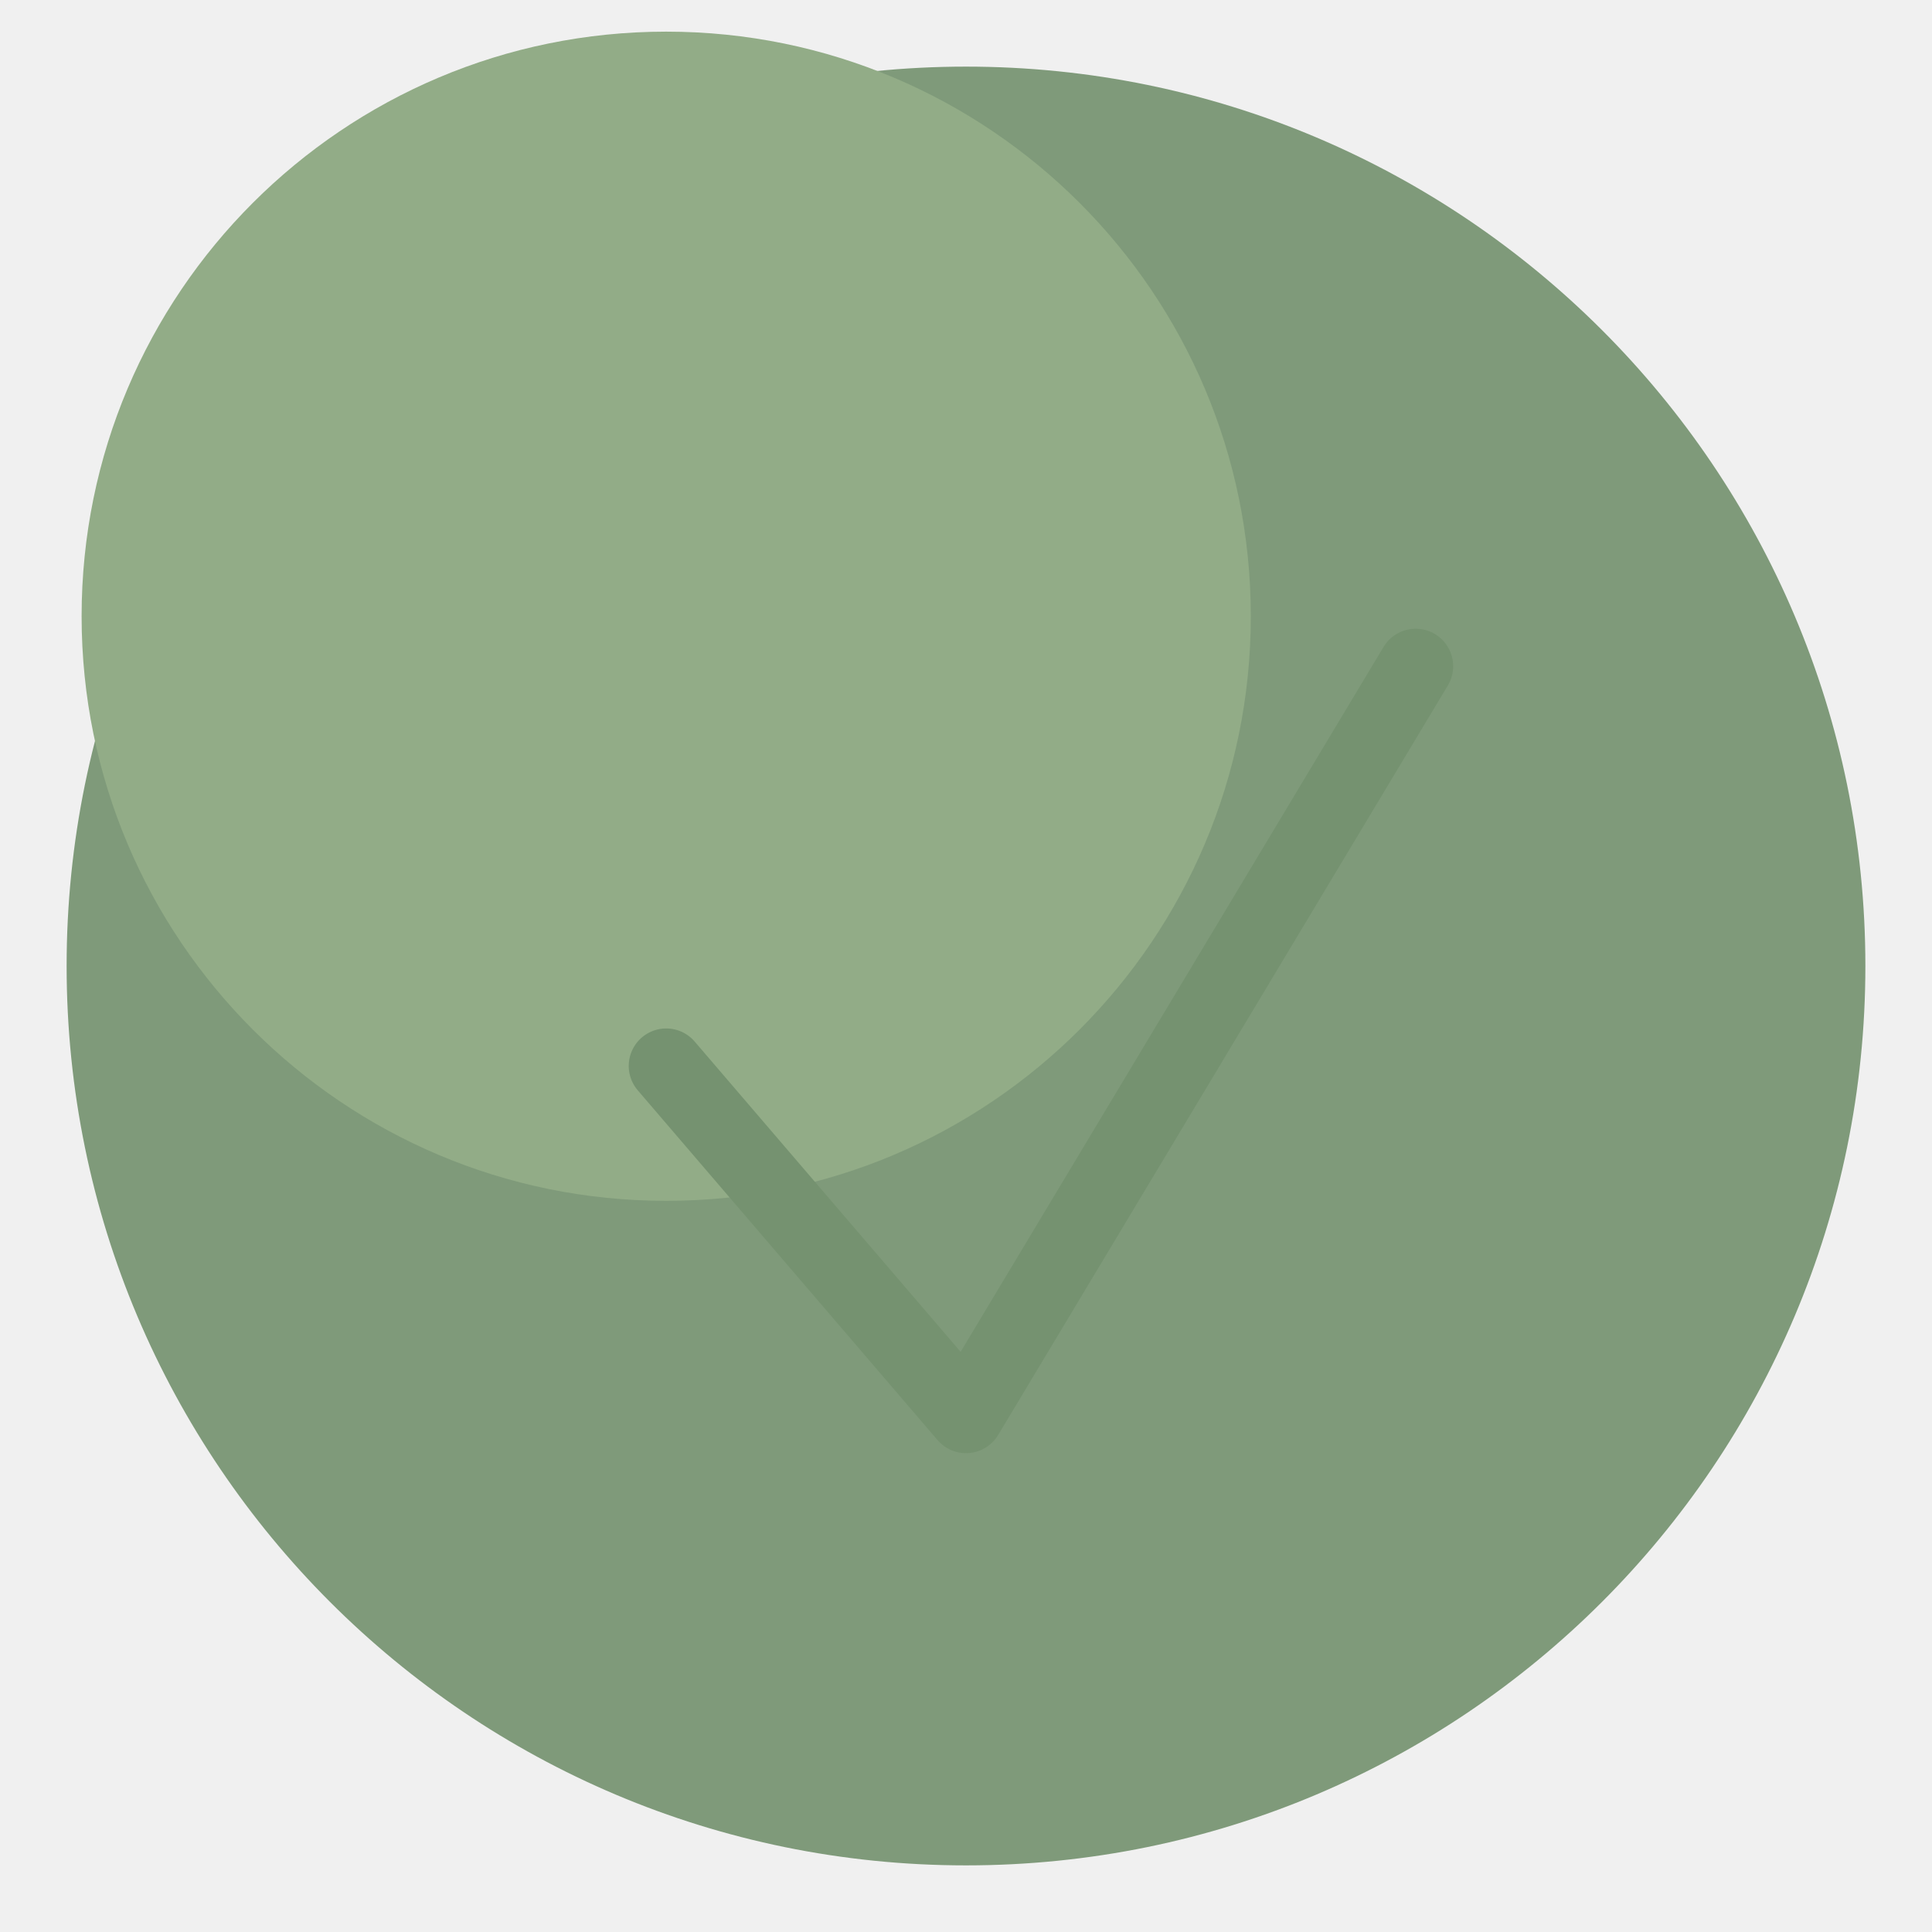
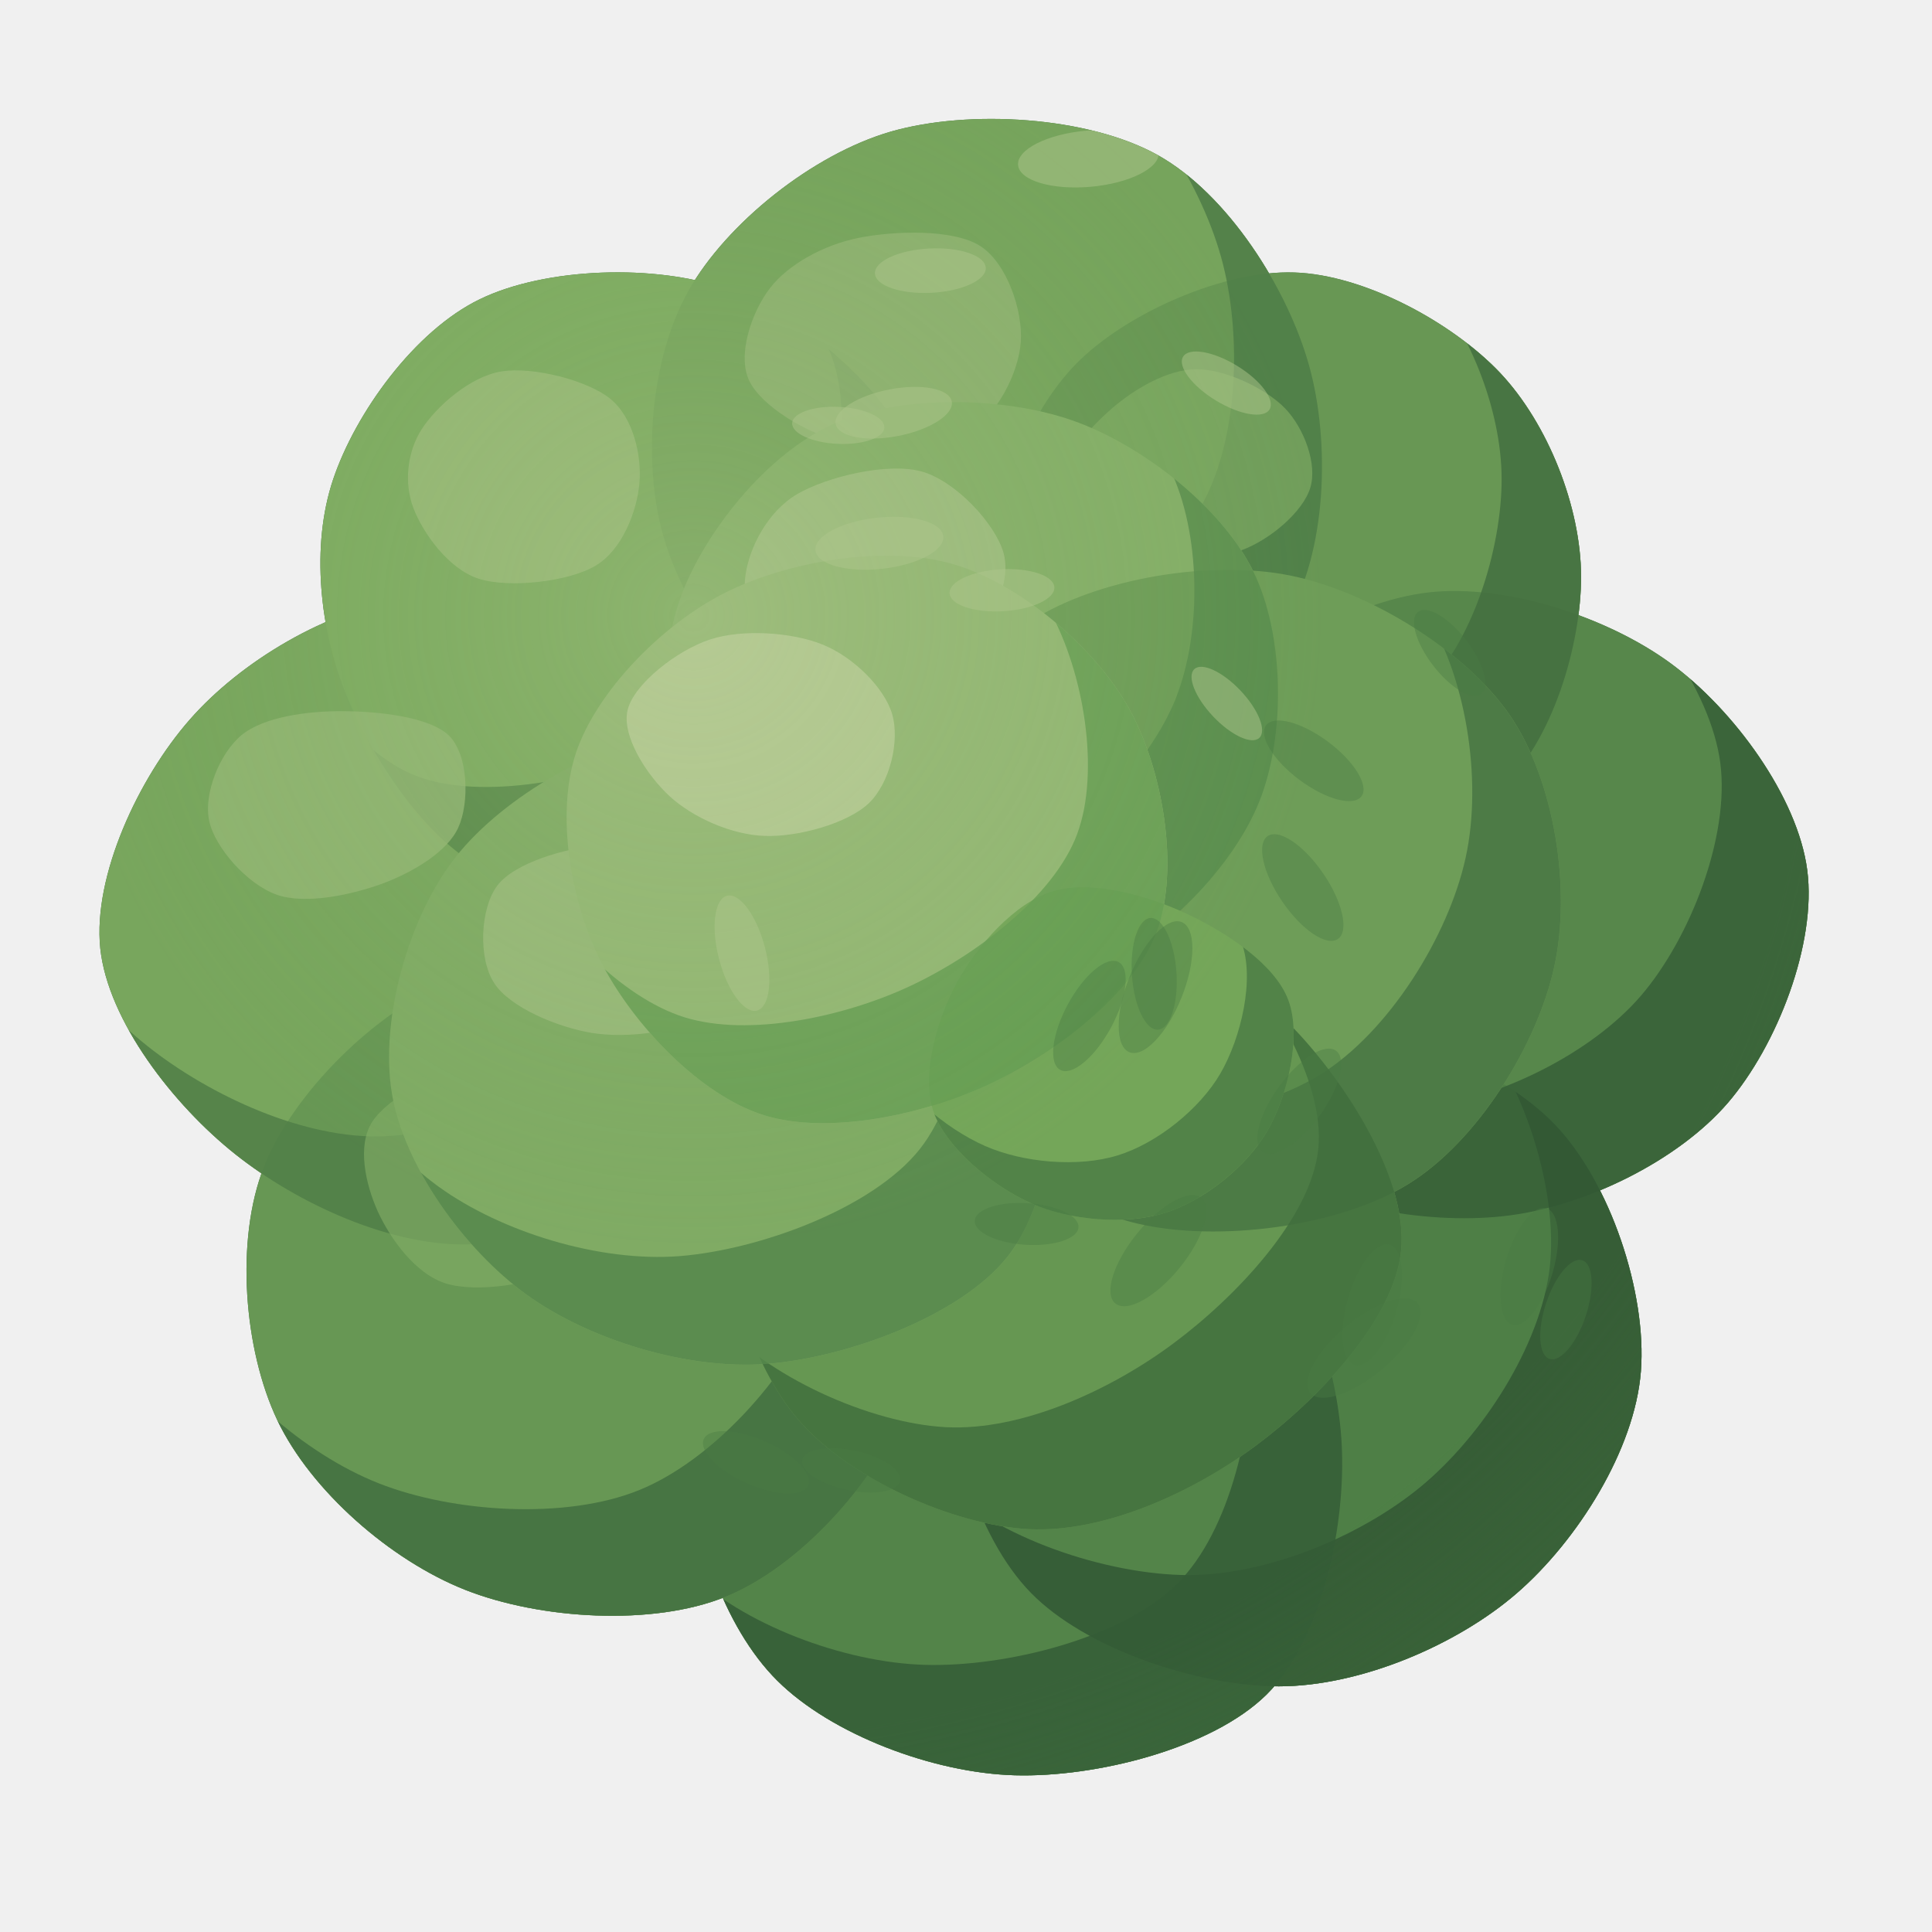
<svg xmlns="http://www.w3.org/2000/svg" width="116" height="116" viewBox="0 0 116 116">
-   <circle cx="58" cy="58" r="54" fill="#7F9A7A" />
-   <circle cx="40" cy="37" r="35.1" fill="#92AC87" />
-   <path d="M40 64l18 21 27-45" fill="none" stroke="#759270" stroke-width="4.5" stroke-linecap="round" stroke-linejoin="round" />
+   <defs>
+     <clipPath id="objstaffhilltreer54-c1">
+       <path d="M14.14 69.31C10.41 66.35 6.48 61.29 6.02 56.94C5.57 52.59 8.32 46.71 11.39 43.21C14.45 39.71 19.65 36.6 24.41 35.91C29.17 35.23 36.19 36.25 39.97 39.11C43.76 41.97 46.62 48.23 47.11 53.06C47.61 57.89 46.05 64.47 42.93 68.08C39.81 71.68 33.18 74.5 28.38 74.71C23.58 74.92 17.87 72.27 14.14 69.31Z" />
+       <path d="M20 28.79C21.33 24.82 24.88 19.86 28.82 17.96C32.77 16.05 39.36 15.83 43.67 17.36C47.98 18.88 53.1 23.2 54.67 27.11C56.25 31.01 54.88 36.84 53.15 40.79C51.42 44.74 48.18 48.83 44.3 50.79C40.42 52.75 33.76 54.05 29.85 52.55C25.94 51.06 22.47 45.77 20.83 41.81C19.18 37.85 18.66 32.77 20 28.79Z" />
+       <path d="M64.26 45.72C59.52 46.88 52.91 46.4 48.83 44.13C44.76 41.87 41.06 36.57 39.81 32.12C38.56 27.68 39.06 21.48 41.34 17.45C43.62 13.41 48.79 9.26 53.49 7.9C58.19 6.55 65.34 6.98 69.53 9.32C73.71 11.66 77.31 17.31 78.6 21.95C79.89 26.58 79.65 33.17 77.26 37.13C74.87 41.09 68.99 44.55 64.26 45.72Z" />
+       <path d="M77.71 16.36C81.91 16.49 87.21 19.36 90.08 22.4C92.95 25.45 94.92 30.45 94.93 34.6C94.94 38.76 93.18 44.58 90.13 47.33C87.07 50.07 81.05 51.22 76.61 51.07C72.16 50.92 66.27 49.37 63.46 46.45C60.64 43.54 59.47 37.73 59.71 33.58C59.95 29.43 61.88 24.45 64.88 21.58C67.88 18.71 73.51 16.22 77.71 16.36Z" />
+       <path d="M108.51 52.25C109.08 56.64 106.71 62.76 103.74 66.22C100.77 69.67 95.3 72.36 90.67 72.97C86.05 73.59 79.59 72.55 75.98 69.89C72.37 67.23 69.58 61.5 69.02 57.01C68.45 52.53 69.8 46.57 72.59 43C75.39 39.42 81.16 36.1 85.77 35.57C90.39 35.04 96.51 37.04 100.3 39.82C104.09 42.6 107.94 47.85 108.51 52.25Z" />
+       <path d="M56.97 80.98C57.25 76.26 60.01 70.59 63.55 67.32C67.08 64.06 73.25 61.36 78.21 61.39C83.17 61.41 89.93 63.98 93.31 67.47C96.7 70.97 98.89 77.66 98.52 82.35C98.15 87.05 94.71 92.5 91.08 95.65C87.46 98.79 81.65 101.25 76.78 101.25C71.91 101.24 65.19 99.01 61.89 95.63C58.59 92.25 56.7 85.7 56.97 80.98Z" />
+       <path d="M41.42 87.22C41.35 82.59 43.01 76.26 46.26 73.13C49.52 70.01 56.11 68.44 60.95 68.49C65.79 68.54 72.04 70.33 75.31 73.45C78.58 76.58 80.46 82.53 80.58 87.25C80.71 91.97 79.31 98.53 76.04 101.75C72.76 104.98 65.81 106.73 60.92 106.59C56.03 106.45 49.92 104.14 46.67 100.91C43.42 97.68 41.48 91.85 41.42 87.22Z" />
+       <path d="M27.06 58.9C31.6 57.08 38.52 57.33 43.07 59.14C47.62 60.94 52.51 65.47 54.38 69.75C56.24 74.02 56.03 80.43 54.23 84.79C52.43 89.14 47.96 94.09 43.57 95.87C39.19 97.65 32.43 97.23 27.94 95.46C23.45 93.69 18.67 89.51 16.65 85.27C14.64 81.04 14.11 74.45 15.85 70.05C17.58 65.66 22.53 60.72 27.06 58.9Z" />
+       <path d="M59.72 94.25C52.41 94.69 43.17 93.46 37.3 89.53C31.43 85.6 26.78 77.5 24.49 70.67C22.19 63.85 21.88 55.6 23.53 48.58C25.18 41.55 28.91 32.94 34.37 28.52C39.84 24.11 48.98 22.33 56.3 22.08C63.62 21.84 72.49 23.17 78.32 27.06C84.14 30.95 88.62 38.63 91.25 45.43C93.87 52.23 95.77 60.95 94.09 67.86C92.4 74.78 86.89 82.5 81.16 86.9C75.43 91.3 67.03 93.82 59.72 94.25Z" />
+     </clipPath>
+     <mask id="objstaffhilltreer54-m2" maskUnits="userSpaceOnUse" x="0" y="0" width="116" height="116">
+       <rect width="116" height="116" fill="#fff" />
+       <path d="M14.14 69.31C10.41 66.35 6.48 61.29 6.02 56.94C5.57 52.59 8.32 46.71 11.39 43.21C14.45 39.71 19.65 36.6 24.41 35.91C29.17 35.23 36.19 36.25 39.97 39.11C43.76 41.97 46.62 48.23 47.11 53.06C47.61 57.89 46.05 64.47 42.93 68.08C39.81 71.68 33.18 74.5 28.38 74.71C23.58 74.92 17.87 72.27 14.14 69.31Z" transform="translate(-5.27 -6.49)" fill="#000" />
+     </mask>
+     <mask id="objstaffhilltreer54-m3" maskUnits="userSpaceOnUse" x="0" y="0" width="116" height="116">
+       <rect width="116" height="116" fill="#fff" />
+       <path d="M20 28.79C21.33 24.82 24.88 19.86 28.82 17.96C32.77 16.05 39.36 15.83 43.67 17.36C47.98 18.88 53.1 23.2 54.67 27.11C56.25 31.01 54.88 36.84 53.15 40.79C51.42 44.74 48.18 48.83 44.3 50.79C40.42 52.75 33.76 54.05 29.85 52.55C25.94 51.06 22.47 45.77 20.83 41.81C19.18 37.85 18.66 32.77 20 28.79Z" transform="translate(-4.83 -5.95)" fill="#000" />
+     </mask>
+     <mask id="objstaffhilltreer54-m4" maskUnits="userSpaceOnUse" x="0" y="0" width="116" height="116">
+       <rect width="116" height="116" fill="#fff" />
+       <path d="M64.26 45.72C59.52 46.88 52.91 46.4 48.83 44.13C44.76 41.87 41.06 36.57 39.81 32.12C38.56 27.68 39.06 21.48 41.34 17.45C43.62 13.41 48.79 9.26 53.49 7.9C58.19 6.55 65.34 6.98 69.53 9.32C73.71 11.66 77.31 17.31 78.6 21.95C79.89 26.58 79.65 33.17 77.26 37.13C74.87 41.09 68.99 44.55 64.26 45.72Z" transform="translate(-5.28 -6.5)" fill="#000" />
+     </mask>
+     <mask id="objstaffhilltreer54-m5" maskUnits="userSpaceOnUse" x="0" y="0" width="116" height="116">
+       <rect width="116" height="116" fill="#fff" />
+       <path d="M77.71 16.36C81.91 16.49 87.21 19.36 90.08 22.4C92.95 25.45 94.92 30.45 94.93 34.6C94.94 38.76 93.18 44.58 90.13 47.33C87.07 50.07 81.05 51.22 76.61 51.07C72.16 50.92 66.27 49.37 63.46 46.45C60.64 43.54 59.47 37.73 59.71 33.58C59.95 29.43 61.88 24.45 64.88 21.58C67.88 18.71 73.51 16.22 77.71 16.36Z" transform="translate(-4.77 -5.86)" fill="#000" />
+     </mask>
+     <mask id="objstaffhilltreer54-m6" maskUnits="userSpaceOnUse" x="0" y="0" width="116" height="116">
+       <rect width="116" height="116" fill="#fff" />
+       <path d="M108.51 52.25C109.08 56.64 106.71 62.76 103.74 66.22C100.77 69.67 95.3 72.36 90.67 72.97C86.05 73.59 79.59 72.55 75.98 69.89C72.37 67.23 69.58 61.5 69.02 57.01C68.45 52.53 69.8 46.57 72.59 43C75.39 39.42 81.16 36.1 85.77 35.57C90.39 35.04 96.51 37.04 100.3 39.82C104.09 42.6 107.94 47.85 108.51 52.25Z" transform="translate(-5.22 -6.43)" fill="#000" />
+     </mask>
+     <mask id="objstaffhilltreer54-m7" maskUnits="userSpaceOnUse" x="0" y="0" width="116" height="116">
+       <rect width="116" height="116" fill="#fff" />
+       <path d="M56.97 80.98C57.25 76.26 60.01 70.59 63.55 67.32C67.08 64.06 73.25 61.36 78.21 61.39C83.17 61.41 89.93 63.98 93.31 67.47C96.7 70.97 98.89 77.66 98.52 82.35C98.15 87.05 94.71 92.5 91.08 95.65C87.46 98.79 81.65 101.25 76.78 101.25C71.91 101.24 65.19 99.01 61.89 95.63C58.59 92.25 56.7 85.7 56.97 80.98Z" transform="translate(-5.43 -6.68)" fill="#000" />
+     </mask>
+     <mask id="objstaffhilltreer54-m8" maskUnits="userSpaceOnUse" x="0" y="0" width="116" height="116">
+       <rect width="116" height="116" fill="#fff" />
+       <path d="M41.42 87.22C41.35 82.59 43.01 76.26 46.26 73.13C49.52 70.01 56.11 68.44 60.95 68.49C65.79 68.54 72.04 70.33 75.31 73.45C78.58 76.58 80.46 82.53 80.58 87.25C80.71 91.97 79.31 98.53 76.04 101.75C72.76 104.98 65.81 106.73 60.92 106.59C56.03 106.45 49.92 104.14 46.67 100.91C43.42 97.68 41.48 91.85 41.42 87.22Z" transform="translate(-5.39 -6.63)" fill="#000" />
+     </mask>
+     <mask id="objstaffhilltreer54-m9" maskUnits="userSpaceOnUse" x="0" y="0" width="116" height="116">
+       <rect width="116" height="116" fill="#fff" />
+       <path d="M27.06 58.9C31.6 57.08 38.52 57.33 43.07 59.14C47.62 60.94 52.51 65.47 54.38 69.75C56.24 74.02 56.03 80.43 54.23 84.79C52.43 89.14 47.96 94.09 43.57 95.87C39.19 97.65 32.43 97.23 27.94 95.46C23.45 93.69 18.67 89.51 16.65 85.27C14.64 81.04 14.11 74.45 15.85 70.05C17.58 65.66 22.53 60.72 27.06 58.9Z" transform="translate(-5.2 -6.4)" fill="#000" />
+     </mask>
+     <mask id="objstaffhilltreer54-m10" maskUnits="userSpaceOnUse" x="0" y="0" width="116" height="116">
+       <rect width="116" height="116" fill="#fff" />
+       <path d="M40.86 35.88C42.28 31.95 46.05 27.26 49.97 25.49C53.89 23.71 60.17 23.77 64.38 25.24C68.59 26.71 73.37 30.48 75.24 34.29C77.12 38.1 77.2 44.12 75.62 48.1C74.04 52.07 69.83 56.35 65.77 58.13C61.72 59.92 55.37 60.3 51.31 58.79C47.26 57.28 43.19 52.88 41.45 49.06C39.71 45.24 39.44 39.81 40.86 35.88Z" transform="translate(-5.02 -6.18)" fill="#000" />
+     </mask>
+     <mask id="objstaffhilltreer54-m11" maskUnits="userSpaceOnUse" x="0" y="0" width="116" height="116">
+       <rect width="116" height="116" fill="#fff" />
+       <path d="M77.44 34.55C82.23 35.51 88.04 39.09 90.69 43C93.34 46.92 94.35 53.36 93.32 58.04C92.3 62.73 88.71 68.54 84.54 71.1C80.36 73.67 73.12 74.6 68.27 73.46C63.42 72.32 57.8 68.22 55.42 64.25C53.04 60.29 52.9 54.18 53.99 49.68C55.08 45.18 58.04 39.78 61.95 37.26C65.86 34.74 72.65 33.59 77.44 34.55Z" transform="translate(-5.32 -6.55)" fill="#000" />
+     </mask>
+     <mask id="objstaffhilltreer54-m12" maskUnits="userSpaceOnUse" x="0" y="0" width="116" height="116">
+       <rect width="116" height="116" fill="#fff" />
+       <path d="M48 85.32C44.99 81.88 43.17 75.63 43.71 71.17C44.26 66.71 47.61 61.22 51.28 58.54C54.94 55.87 61.25 54.54 65.71 55.13C70.17 55.72 74.95 58.78 78.02 62.11C81.08 65.44 84.55 71 84.12 75.11C83.7 79.22 79.18 83.98 75.45 86.76C71.72 89.55 66.33 92.05 61.75 91.81C57.17 91.56 51 88.76 48 85.32Z" transform="translate(-4.97 -6.12)" fill="#000" />
+     </mask>
+     <mask id="objstaffhilltreer54-m13" maskUnits="userSpaceOnUse" x="0" y="0" width="116" height="116">
+       <rect width="116" height="116" fill="#fff" />
+       <path d="M31.61 77.73C27.86 75.01 24.22 69.97 23.52 65.59C22.81 61.21 24.52 55.04 27.38 51.43C30.25 47.81 35.98 44.51 40.72 43.89C45.46 43.26 52.09 44.9 55.8 47.68C59.51 50.47 62.18 55.96 62.96 60.6C63.74 65.23 63.3 71.92 60.48 75.47C57.66 79.02 50.86 81.51 46.05 81.89C41.24 82.26 35.37 80.44 31.61 77.73Z" transform="translate(-5.26 -6.47)" fill="#000" />
+     </mask>
+     <mask id="objstaffhilltreer54-m14" maskUnits="userSpaceOnUse" x="0" y="0" width="116" height="116">
+       <rect width="116" height="116" fill="#fff" />
+       <path d="M45.87 66.96C42 65.75 38.03 61.5 36.15 57.88C34.27 54.25 33.35 48.93 34.58 45.21C35.82 41.5 39.78 37.47 43.55 35.58C47.32 33.69 53.15 32.7 57.19 33.86C61.23 35.03 65.76 38.87 67.8 42.56C69.84 46.24 70.84 52.21 69.44 55.97C68.03 59.73 63.31 63.27 59.38 65.1C55.46 66.93 49.74 68.16 45.87 66.96Z" transform="translate(-4.77 -5.88)" fill="#000" />
+     </mask>
+     <mask id="objstaffhilltreer54-m15" maskUnits="userSpaceOnUse" x="0" y="0" width="116" height="116">
+       <rect width="116" height="116" fill="#fff" />
+       <path d="M76.08 67.92C74.84 70.05 72.27 72.11 69.92 72.83C67.56 73.56 64.25 73.28 61.94 72.26C59.63 71.24 56.79 68.93 56.04 66.72C55.3 64.51 56.25 61.2 57.45 59C58.64 56.8 60.92 54.21 63.21 53.51C65.5 52.82 68.83 53.74 71.18 54.83C73.54 55.92 76.54 57.86 77.35 60.04C78.17 62.22 77.32 65.79 76.08 67.92Z" transform="translate(-2.81 -3.46)" fill="#000" />
+     </mask>
+     <radialGradient id="objstaffhilltreer54-r16" cx="0.36" cy="0.32" fx="0.36" fy="0.32" r="0.72">
+       <stop offset="0" stop-color="#B1C88E" stop-opacity="0.32" />
+       <stop offset="0.45" stop-color="#78A85C" stop-opacity="0" />
+       <stop offset="0.8" stop-color="#41703E" stop-opacity="0" />
+       <stop offset="1" stop-color="#41703E" stop-opacity="0.45" />
+     </radialGradient>
+   </defs>
+   <path d="M14.14 69.31C10.41 66.35 6.48 61.29 6.02 56.94C5.57 52.59 8.32 46.71 11.39 43.21C14.45 39.71 19.65 36.6 24.41 35.91C29.17 35.23 36.19 36.25 39.97 39.11C43.76 41.97 46.62 48.23 47.11 53.06C47.61 57.89 46.05 64.47 42.93 68.08C39.81 71.68 33.18 74.5 28.38 74.71C23.58 74.92 17.87 72.27 14.14 69.31Z" fill="#41703E" />
+   <path d="M20 28.79C21.33 24.82 24.88 19.86 28.82 17.96C32.77 16.05 39.36 15.83 43.67 17.36C47.98 18.88 53.1 23.2 54.67 27.11C56.25 31.01 54.88 36.84 53.15 40.79C51.42 44.74 48.18 48.83 44.3 50.79C40.42 52.75 33.76 54.05 29.85 52.55C25.94 51.06 22.47 45.77 20.83 41.81C19.18 37.85 18.66 32.77 20 28.79Z" fill="#41703E" />
+   <path d="M64.26 45.72C59.52 46.88 52.91 46.4 48.83 44.13C44.76 41.87 41.06 36.57 39.81 32.12C38.56 27.68 39.06 21.48 41.34 17.45C43.62 13.41 48.79 9.26 53.49 7.9C58.19 6.55 65.34 6.98 69.53 9.32C73.71 11.66 77.31 17.31 78.6 21.95C79.89 26.58 79.65 33.17 77.26 37.13C74.87 41.09 68.99 44.55 64.26 45.72Z" fill="#41703E" />
+   <path d="M77.71 16.36C81.91 16.49 87.21 19.36 90.08 22.4C92.95 25.45 94.92 30.45 94.93 34.6C94.94 38.76 93.18 44.58 90.13 47.33C87.07 50.07 81.05 51.22 76.61 51.07C72.16 50.92 66.27 49.37 63.46 46.45C60.64 43.54 59.47 37.73 59.71 33.58C59.95 29.43 61.88 24.45 64.88 21.58C67.88 18.71 73.51 16.22 77.71 16.36Z" fill="#41703E" />
+   <path d="M108.51 52.25C109.08 56.64 106.71 62.76 103.74 66.22C100.77 69.67 95.3 72.36 90.67 72.97C86.05 73.59 79.59 72.55 75.98 69.89C72.37 67.23 69.58 61.5 69.02 57.01C68.45 52.53 69.8 46.57 72.59 43C75.39 39.42 81.16 36.1 85.77 35.57C90.39 35.04 96.51 37.04 100.3 39.82C104.09 42.6 107.94 47.85 108.51 52.25Z" fill="#41703E" />
+   <path d="M56.97 80.98C57.25 76.26 60.01 70.59 63.55 67.32C67.08 64.06 73.25 61.36 78.21 61.39C83.17 61.41 89.93 63.98 93.31 67.47C96.7 70.97 98.89 77.66 98.52 82.35C98.15 87.05 94.71 92.5 91.08 95.65C87.46 98.79 81.65 101.25 76.78 101.25C71.91 101.24 65.19 99.01 61.89 95.63C58.59 92.25 56.7 85.7 56.97 80.98Z" fill="#41703E" />
+   <path d="M41.42 87.22C41.35 82.59 43.01 76.26 46.26 73.13C49.52 70.01 56.11 68.44 60.95 68.49C65.79 68.54 72.04 70.33 75.31 73.45C78.58 76.58 80.46 82.53 80.58 87.25C80.71 91.97 79.31 98.53 76.04 101.75C72.76 104.98 65.81 106.73 60.92 106.59C56.03 106.45 49.92 104.14 46.67 100.91C43.42 97.68 41.48 91.85 41.42 87.22Z" fill="#41703E" />
+   <path d="M27.06 58.9C31.6 57.08 38.52 57.33 43.07 59.14C47.62 60.94 52.51 65.47 54.38 69.75C56.24 74.02 56.03 80.43 54.23 84.79C52.43 89.14 47.96 94.09 43.57 95.87C39.19 97.65 32.43 97.23 27.94 95.46C23.45 93.69 18.67 89.51 16.65 85.27C14.64 81.04 14.11 74.45 15.85 70.05C17.58 65.66 22.53 60.72 27.06 58.9Z" fill="#41703E" />
+   <path d="M59.72 94.25C52.41 94.69 43.17 93.46 37.3 89.53C31.43 85.6 26.78 77.5 24.49 70.67C22.19 63.85 21.88 55.6 23.53 48.58C25.18 41.55 28.91 32.94 34.37 28.52C39.84 24.11 48.98 22.33 56.3 22.08C63.62 21.84 72.49 23.17 78.32 27.06C84.14 30.95 88.62 38.63 91.25 45.43C93.87 52.23 95.77 60.95 94.09 67.86C92.4 74.78 86.89 82.5 81.16 86.9C75.43 91.3 67.03 93.82 59.72 94.25Z" fill="#41703E" />
+   <path d="M14.14 69.31C10.41 66.35 6.48 61.29 6.02 56.94C5.57 52.59 8.32 46.71 11.39 43.21C14.45 39.71 19.65 36.6 24.41 35.91C29.17 35.23 36.19 36.25 39.97 39.11C43.76 41.97 46.62 48.23 47.11 53.06C47.61 57.89 46.05 64.47 42.93 68.08C39.81 71.68 33.18 74.5 28.38 74.71C23.58 74.92 17.87 72.27 14.14 69.31Z" fill="#78A65D" />
+   <path d="M20 28.79C21.33 24.82 24.88 19.86 28.82 17.96C32.77 16.05 39.36 15.83 43.67 17.36C47.98 18.88 53.1 23.2 54.67 27.11C56.25 31.01 54.88 36.84 53.15 40.79C51.42 44.74 48.18 48.83 44.3 50.79C40.42 52.75 33.76 54.05 29.85 52.55C25.94 51.06 22.47 45.77 20.83 41.81C19.18 37.85 18.66 32.77 20 28.79Z" fill="#7DAB60" />
+   <path d="M64.26 45.72C59.52 46.88 52.91 46.4 48.83 44.13C44.76 41.87 41.06 36.57 39.81 32.12C38.56 27.68 39.06 21.48 41.34 17.45C43.62 13.41 48.79 9.26 53.49 7.9C58.19 6.55 65.34 6.98 69.53 9.32C73.71 11.66 77.31 17.31 78.6 21.95C79.89 26.58 79.65 33.17 77.26 37.13C74.87 41.09 68.99 44.55 64.26 45.72Z" fill="#76A45C" />
+   <path d="M77.71 16.36C81.91 16.49 87.21 19.36 90.08 22.4C92.95 25.45 94.92 30.45 94.93 34.6C94.94 38.76 93.18 44.58 90.13 47.33C87.07 50.07 81.05 51.22 76.61 51.07C72.16 50.92 66.27 49.37 63.46 46.45C60.64 43.54 59.47 37.73 59.71 33.58C59.95 29.43 61.88 24.45 64.88 21.58C67.88 18.71 73.51 16.22 77.71 16.36Z" fill="#689754" />
+   <path d="M108.51 52.25C109.08 56.64 106.71 62.76 103.74 66.22C100.77 69.67 95.3 72.36 90.67 72.97C86.05 73.59 79.59 72.55 75.98 69.89C72.37 67.23 69.58 61.5 69.02 57.01C68.45 52.53 69.8 46.57 72.59 43C75.39 39.42 81.16 36.1 85.77 35.57C90.39 35.04 96.51 37.04 100.3 39.82C104.09 42.6 107.94 47.85 108.51 52.25Z" fill="#57874B" />
+   <path d="M56.97 80.98C57.25 76.26 60.01 70.59 63.55 67.32C67.08 64.06 73.25 61.36 78.21 61.39C83.17 61.41 89.93 63.98 93.31 67.47C96.7 70.97 98.89 77.66 98.52 82.35C98.15 87.05 94.71 92.5 91.08 95.65C87.46 98.79 81.65 101.25 76.78 101.25C71.91 101.24 65.19 99.01 61.89 95.63C58.59 92.25 56.7 85.7 56.97 80.98Z" fill="#4E7F46" />
+   <path d="M41.42 87.22C41.35 82.59 43.01 76.26 46.26 73.13C49.52 70.01 56.11 68.44 60.95 68.49C65.79 68.54 72.04 70.33 75.31 73.45C78.58 76.58 80.46 82.53 80.58 87.25C80.71 91.97 79.31 98.53 76.04 101.75C72.76 104.98 65.81 106.73 60.92 106.59C56.03 106.45 49.92 104.14 46.67 100.91C43.42 97.68 41.48 91.85 41.42 87.22Z" fill="#538449" />
+   <path d="M27.06 58.9C31.6 57.08 38.52 57.33 43.07 59.14C47.62 60.94 52.51 65.47 54.38 69.75C56.24 74.02 56.03 80.43 54.23 84.79C52.43 89.14 47.96 94.09 43.57 95.87C39.19 97.65 32.43 97.23 27.94 95.46C23.45 93.69 18.67 89.51 16.65 85.27C14.64 81.04 14.11 74.45 15.85 70.05C17.58 65.66 22.53 60.72 27.06 58.9Z" fill="#679754" />
+   <path d="M14.14 69.31C10.41 66.35 6.48 61.29 6.02 56.94C5.57 52.59 8.32 46.71 11.39 43.21C14.45 39.71 19.65 36.6 24.41 35.91C29.17 35.23 36.19 36.25 39.97 39.11C43.76 41.97 46.62 48.23 47.11 53.06C47.61 57.89 46.05 64.47 42.93 68.08C39.81 71.68 33.18 74.5 28.38 74.71C23.58 74.92 17.87 72.27 14.14 69.31Z" fill="#507E47" mask="url(#objstaffhilltreer54-m2)" opacity="0.85" />
+   <path d="M20 28.79C21.33 24.82 24.88 19.86 28.82 17.96C32.77 16.05 39.36 15.83 43.67 17.36C47.98 18.88 53.1 23.2 54.67 27.11C56.25 31.01 54.88 36.84 53.15 40.79C51.42 44.74 48.18 48.83 44.3 50.79C40.42 52.75 33.76 54.05 29.85 52.55C25.94 51.06 22.47 45.77 20.83 41.81C19.18 37.85 18.66 32.77 20 28.79Z" fill="#538548" mask="url(#objstaffhilltreer54-m3)" opacity="0.85" />
+   <path d="M64.26 45.72C59.52 46.88 52.91 46.4 48.83 44.13C44.76 41.87 41.06 36.57 39.81 32.12C38.56 27.68 39.06 21.48 41.34 17.45C43.62 13.41 48.79 9.26 53.49 7.9C58.19 6.55 65.34 6.98 69.53 9.32C73.71 11.66 77.31 17.31 78.6 21.95C79.89 26.58 79.65 33.17 77.26 37.13C74.87 41.09 68.99 44.55 64.26 45.72Z" fill="#4E7C47" mask="url(#objstaffhilltreer54-m4)" opacity="0.85" />
+   <path d="M77.71 16.36C81.91 16.49 87.21 19.36 90.08 22.4C92.95 25.45 94.92 30.45 94.93 34.6C94.94 38.76 93.18 44.58 90.13 47.33C87.07 50.07 81.05 51.22 76.61 51.07C72.16 50.92 66.27 49.37 63.46 46.45C60.64 43.54 59.47 37.73 59.71 33.58C59.95 29.43 61.88 24.45 64.88 21.58C67.88 18.71 73.51 16.22 77.71 16.36Z" fill="#436F3F" mask="url(#objstaffhilltreer54-m5)" opacity="0.85" />
+   <path d="M108.51 52.25C109.08 56.64 106.71 62.76 103.74 66.22C100.77 69.67 95.3 72.36 90.67 72.97C86.05 73.59 79.59 72.55 75.98 69.89C72.37 67.23 69.58 61.5 69.02 57.01C68.45 52.53 69.8 46.57 72.59 43C75.39 39.42 81.16 36.1 85.77 35.57C90.39 35.04 96.51 37.04 100.3 39.82C104.09 42.6 107.94 47.85 108.51 52.25Z" fill="#365F37" mask="url(#objstaffhilltreer54-m6)" opacity="0.85" />
+   <path d="M56.97 80.98C57.25 76.26 60.01 70.59 63.55 67.32C67.08 64.06 73.25 61.36 78.21 61.39C83.17 61.41 89.93 63.98 93.31 67.47C96.7 70.97 98.89 77.66 98.52 82.35C98.15 87.05 94.71 92.5 91.08 95.65C87.46 98.79 81.65 101.25 76.78 101.25C71.91 101.24 65.19 99.01 61.89 95.63C58.59 92.25 56.7 85.7 56.97 80.98Z" fill="#315734" mask="url(#objstaffhilltreer54-m7)" opacity="0.85" />
+   <path d="M41.42 87.22C41.35 82.59 43.01 76.26 46.26 73.13C49.52 70.01 56.11 68.44 60.95 68.49C65.79 68.54 72.04 70.33 75.31 73.45C78.58 76.58 80.46 82.53 80.58 87.25C80.71 91.97 79.31 98.53 76.04 101.75C72.76 104.98 65.81 106.73 60.92 106.59C56.03 106.45 49.92 104.14 46.67 100.91C43.42 97.68 41.48 91.85 41.42 87.22Z" fill="#345C36" mask="url(#objstaffhilltreer54-m8)" opacity="0.85" />
+   <path d="M27.06 58.9C31.6 57.08 38.52 57.33 43.07 59.14C47.62 60.94 52.51 65.47 54.38 69.75C56.24 74.02 56.03 80.43 54.23 84.79C52.43 89.14 47.96 94.09 43.57 95.87C39.19 97.65 32.43 97.23 27.94 95.46C23.45 93.69 18.67 89.51 16.65 85.27C14.64 81.04 14.11 74.45 15.85 70.05C17.58 65.66 22.53 60.72 27.06 58.9Z" fill="#426F3F" mask="url(#objstaffhilltreer54-m9)" opacity="0.85" />
+   <path d="M20.54 42.7C22.61 42.7 25.8 43.02 26.97 44.18C28.13 45.34 28.19 48.2 27.52 49.68C26.86 51.15 24.79 52.37 22.97 53.05C21.14 53.72 18.32 54.34 16.59 53.71C14.85 53.09 12.9 50.89 12.56 49.29C12.21 47.7 13.17 45.24 14.5 44.14C15.83 43.04 18.46 42.69 20.54 42.7Z" fill="#95B775" opacity="0.79" />
+   <path d="M24.82 30.5C24.25 29.01 24.44 27.14 25.32 25.77C26.21 24.4 28.23 22.6 30.12 22.3C32 22 35.27 22.83 36.65 23.95C38.03 25.08 38.54 27.37 38.39 29.03C38.24 30.7 37.36 33.02 35.75 33.97C34.14 34.93 30.57 35.33 28.75 34.75C26.93 34.17 25.39 32 24.82 30.5Z" fill="#9ABB79" opacity="0.85" />
+   <path d="M46.23 17.3C47.33 15.87 49.46 14.7 51.56 14.28C53.66 13.86 57.23 13.73 58.85 14.77C60.47 15.81 61.42 18.66 61.29 20.53C61.16 22.4 59.85 24.99 58.07 26C56.29 27 52.8 27.08 50.62 26.55C48.44 26.03 45.71 24.39 44.98 22.85C44.25 21.3 45.13 18.73 46.23 17.3Z" fill="#93B574" opacity="0.77" />
+   <path d="M77.16 24.52C78.3 25.71 79.11 27.87 78.67 29.29C78.24 30.71 76.29 32.39 74.56 33.03C72.83 33.67 70.05 33.77 68.27 33.12C66.48 32.47 64.1 30.54 63.84 29.11C63.59 27.68 65.4 25.71 66.73 24.55C68.06 23.39 70.09 22.17 71.83 22.17C73.57 22.16 76.02 23.34 77.16 24.52Z" fill="#84AE66" opacity="0.63" />
+   <path d="M34.6 66.48C36.12 67.69 37.62 69.78 37.49 71.4C37.35 73.01 35.57 75.23 33.79 76.17C32 77.12 28.62 77.63 26.77 77.06C24.92 76.48 23.42 74.35 22.68 72.73C21.95 71.11 21.42 68.77 22.36 67.34C23.3 65.9 26.3 64.27 28.34 64.13C30.38 63.99 33.07 65.27 34.6 66.48Z" fill="#83AE66" opacity="0.62" />
+   <path d="M40.86 35.88C42.28 31.95 46.05 27.26 49.97 25.49C53.89 23.71 60.17 23.77 64.38 25.24C68.59 26.71 73.37 30.48 75.24 34.29C77.12 38.1 77.2 44.12 75.62 48.1C74.04 52.07 69.83 56.35 65.77 58.13C61.72 59.92 55.37 60.3 51.31 58.79C47.26 57.28 43.19 52.88 41.45 49.06C39.71 45.24 39.44 39.81 40.86 35.88Z" fill="#85AF68" />
+   <path d="M77.44 34.55C82.23 35.51 88.04 39.09 90.69 43C93.34 46.92 94.35 53.36 93.32 58.04C92.3 62.73 88.71 68.54 84.54 71.1C80.36 73.67 73.12 74.6 68.27 73.46C63.42 72.32 57.8 68.22 55.42 64.25C53.04 60.29 52.9 54.18 53.99 49.68C55.08 45.18 58.04 39.78 61.95 37.26C65.86 34.74 72.65 33.59 77.44 34.55Z" fill="#6E9D58" />
+   <path d="M48 85.32C44.99 81.88 43.17 75.63 43.71 71.17C44.26 66.71 47.61 61.22 51.28 58.54C54.94 55.87 61.25 54.54 65.71 55.13C70.17 55.72 74.95 58.78 78.02 62.11C81.08 65.44 84.55 71 84.12 75.11C83.7 79.22 79.18 83.98 75.45 86.76C71.72 89.55 66.33 92.05 61.75 91.81C57.17 91.56 51 88.76 48 85.32Z" fill="#669752" />
+   <path d="M31.61 77.73C27.86 75.01 24.22 69.97 23.52 65.59C22.81 61.21 24.52 55.04 27.38 51.43C30.25 47.81 35.98 44.51 40.72 43.89C45.46 43.26 52.09 44.9 55.8 47.68C59.51 50.47 62.18 55.96 62.96 60.6C63.74 65.23 63.3 71.92 60.48 75.47C57.66 79.02 50.86 81.51 46.05 81.89C41.24 82.26 35.37 80.44 31.61 77.73Z" fill="#80AB64" />
+   <path d="M40.86 35.88C42.28 31.95 46.05 27.26 49.97 25.49C53.89 23.71 60.17 23.77 64.38 25.24C68.59 26.71 73.37 30.48 75.24 34.29C77.12 38.1 77.2 44.12 75.62 48.1C74.04 52.07 69.83 56.35 65.77 58.13C61.72 59.92 55.37 60.3 51.31 58.79C47.26 57.28 43.19 52.88 41.45 49.06C39.71 45.24 39.44 39.81 40.86 35.88Z" fill="#598D4D" mask="url(#objstaffhilltreer54-m10)" opacity="0.85" />
+   <path d="M77.44 34.55C82.23 35.51 88.04 39.09 90.69 43C93.34 46.92 94.35 53.36 93.32 58.04C92.3 62.73 88.71 68.54 84.54 71.1C80.36 73.67 73.12 74.6 68.27 73.46C63.42 72.32 57.8 68.22 55.42 64.25C53.04 60.29 52.9 54.18 53.99 49.68C55.08 45.18 58.04 39.78 61.95 37.26C65.86 34.74 72.65 33.59 77.44 34.55Z" fill="#487543" mask="url(#objstaffhilltreer54-m11)" opacity="0.85" />
+   <path d="M48 85.32C44.99 81.88 43.17 75.63 43.71 71.17C44.26 66.71 47.61 61.22 51.28 58.54C54.94 55.87 61.25 54.54 65.71 55.13C70.17 55.72 74.95 58.78 78.02 62.11C81.08 65.44 84.55 71 84.12 75.11C83.7 79.22 79.18 83.98 75.45 86.76C71.72 89.55 66.33 92.05 61.75 91.81C57.17 91.56 51 88.76 48 85.32Z" fill="#416E3D" mask="url(#objstaffhilltreer54-m12)" opacity="0.85" />
+   <path d="M31.61 77.73C27.86 75.01 24.22 69.97 23.52 65.59C22.81 61.21 24.52 55.04 27.38 51.43C30.25 47.81 35.98 44.51 40.72 43.89C45.46 43.26 52.09 44.9 55.8 47.68C59.51 50.47 62.18 55.96 62.96 60.6C63.74 65.23 63.3 71.92 60.48 75.47C57.66 79.02 50.86 81.51 46.05 81.89C41.24 82.26 35.37 80.44 31.61 77.73Z" fill="#55874B" mask="url(#objstaffhilltreer54-m13)" opacity="0.85" />
+   <path d="M60.24 33.15C60.75 34.87 59.64 37.14 58.42 38.6C57.19 40.06 54.88 41.73 52.89 41.91C50.9 42.08 47.83 40.88 46.47 39.65C45.12 38.43 44.53 36.2 44.76 34.54C44.99 32.87 46.09 30.71 47.86 29.67C49.62 28.64 53.27 27.74 55.34 28.31C57.4 28.89 59.73 31.44 60.24 33.15Z" fill="#A7C286" opacity="0.78" />
+   <path d="M41.98 61.04C40.53 62 37.59 62.35 35.54 62.02C33.48 61.68 30.6 60.49 29.66 59.01C28.71 57.54 28.82 54.55 29.86 53.17C30.91 51.79 33.91 50.96 35.93 50.73C37.94 50.49 40.58 50.81 41.97 51.74C43.36 52.67 44.27 54.76 44.27 56.31C44.28 57.86 43.44 60.09 41.98 61.04Z" fill="#A2BE81" opacity="0.71" />
+   <path d="M45.87 66.96C42 65.75 38.03 61.5 36.15 57.88C34.27 54.25 33.35 48.93 34.58 45.21C35.82 41.5 39.78 37.47 43.55 35.58C47.32 33.69 53.15 32.7 57.19 33.86C61.23 35.03 65.76 38.87 67.8 42.56C69.84 46.24 70.84 52.21 69.44 55.97C68.03 59.73 63.31 63.27 59.38 65.1C55.46 66.93 49.74 68.16 45.87 66.96Z" fill="#95B875" />
+   <path d="M76.08 67.92C74.84 70.05 72.27 72.11 69.92 72.83C67.56 73.56 64.25 73.28 61.94 72.26C59.63 71.24 56.79 68.93 56.04 66.72C55.3 64.51 56.25 61.2 57.45 59C58.64 56.8 60.92 54.21 63.21 53.51C65.5 52.82 68.83 53.74 71.18 54.83C73.54 55.92 76.54 57.86 77.35 60.04C78.17 62.22 77.32 65.79 76.08 67.92Z" fill="#74A659" />
+   <path d="M45.87 66.96C42 65.75 38.03 61.5 36.15 57.88C34.27 54.25 33.35 48.93 34.58 45.21C35.82 41.5 39.78 37.47 43.55 35.58C47.32 33.69 53.15 32.7 57.19 33.86C61.23 35.03 65.76 38.87 67.8 42.56C69.84 46.24 70.84 52.21 69.44 55.97C68.03 59.73 63.31 63.27 59.38 65.1C55.46 66.93 49.74 68.16 45.87 66.96Z" fill="#669D53" mask="url(#objstaffhilltreer54-m14)" opacity="0.85" />
+   <path d="M76.08 67.92C74.84 70.05 72.27 72.11 69.92 72.83C67.56 73.56 64.25 73.28 61.94 72.26C59.63 71.24 56.79 68.93 56.04 66.72C55.3 64.51 56.25 61.2 57.45 59C58.64 56.8 60.92 54.21 63.21 53.51C65.5 52.82 68.83 53.74 71.18 54.83C73.54 55.92 76.54 57.86 77.35 60.04C78.17 62.22 77.32 65.79 76.08 67.92Z" fill="#4C7D45" mask="url(#objstaffhilltreer54-m15)" opacity="0.85" />
+   <path d="M42.62 38.4C44.57 37.75 47.59 37.96 49.41 38.71C51.24 39.45 53.11 41.3 53.57 42.89C54.03 44.48 53.44 47 52.17 48.22C50.9 49.44 47.92 50.26 45.93 50.19C43.93 50.13 41.59 49.08 40.21 47.81C38.84 46.55 37.29 44.17 37.69 42.6C38.1 41.03 40.67 39.04 42.62 38.4Z" fill="#BDCF9B" opacity="0.85" />
+   <g clip-path="url(#objstaffhilltreer54-c1)">
+     <path d="M0 0H116V116H0Z" fill="url(#objstaffhilltreer54-r16)" />
+     <ellipse cx="82.39" cy="78.34" rx="3.76" ry="1.5" transform="rotate(106.25 82.39 78.34)" fill="#497A43" opacity="0.4" />
+     <ellipse cx="78.01" cy="66.12" rx="3.75" ry="1.5" transform="rotate(126.01 78.01 66.12)" fill="#497A43" opacity="0.4" />
+     <ellipse cx="60.16" cy="35.44" rx="3.15" ry="1.26" transform="rotate(356.69 60.16 35.44)" fill="#AEC68B" opacity="0.5" />
+     <ellipse cx="73.63" cy="23" rx="3.04" ry="1.22" transform="rotate(391.4 73.63 23)" fill="#AEC68B" opacity="0.5" />
+     <ellipse cx="53.66" cy="24.78" rx="3.55" ry="1.42" transform="rotate(348.98 53.66 24.78)" fill="#AEC68B" opacity="0.5" />
+     <ellipse cx="69.38" cy="59.27" rx="4.21" ry="1.68" transform="rotate(111.89 69.38 59.27)" fill="#497A43" opacity="0.4" />
+     <ellipse cx="45.39" cy="87.8" rx="3.43" ry="1.37" transform="rotate(203.96 45.39 87.8)" fill="#497A43" opacity="0.4" />
+     <ellipse cx="69.55" cy="75.09" rx="4.09" ry="1.64" transform="rotate(129.12 69.55 75.09)" fill="#497A43" opacity="0.4" />
+     <ellipse cx="55.86" cy="16.25" rx="3.33" ry="1.33" transform="rotate(357.04 55.86 16.25)" fill="#AEC68B" opacity="0.5" />
+     <ellipse cx="94.02" cy="78.63" rx="3.12" ry="1.25" transform="rotate(108.41 94.02 78.63)" fill="#497A43" opacity="0.4" />
+     <ellipse cx="73.66" cy="42.24" rx="2.84" ry="1.13" transform="rotate(406.56 73.66 42.24)" fill="#AEC68B" opacity="0.5" />
+     <ellipse cx="61.64" cy="73.49" rx="3.12" ry="1.25" transform="rotate(183.65 61.64 73.49)" fill="#497A43" opacity="0.4" />
+     <ellipse cx="44.55" cy="57.23" rx="3.56" ry="1.42" transform="rotate(255.32 44.55 57.23)" fill="#AEC68B" opacity="0.5" />
+     <ellipse cx="50.33" cy="25.54" rx="2.77" ry="1.11" transform="rotate(362.79 50.33 25.54)" fill="#AEC68B" opacity="0.5" />
+     <ellipse cx="69.3" cy="58.47" rx="3.36" ry="1.34" transform="rotate(86.11 69.3 58.47)" fill="#497A43" opacity="0.4" />
+     <ellipse cx="78.22" cy="53.29" rx="3.74" ry="1.49" transform="rotate(415.69 78.22 53.29)" fill="#497A43" opacity="0.4" />
+     <ellipse cx="81.89" cy="80.94" rx="4.2" ry="1.68" transform="rotate(140.13 81.89 80.94)" fill="#497A43" opacity="0.4" />
+     <ellipse cx="51.1" cy="88.28" rx="3" ry="1.2" transform="rotate(192.18 51.1 88.28)" fill="#497A43" opacity="0.4" />
+     <ellipse cx="91.82" cy="76.04" rx="3.64" ry="1.45" transform="rotate(106.42 91.82 76.04)" fill="#497A43" opacity="0.4" />
+     <ellipse cx="65.35" cy="9.53" rx="4.24" ry="1.69" transform="rotate(354.84 65.35 9.53)" fill="#AEC68B" opacity="0.5" />
+     <ellipse cx="65.41" cy="61" rx="3.68" ry="1.47" transform="rotate(118.43 65.41 61)" fill="#497A43" opacity="0.4" />
+     <ellipse cx="78.88" cy="45.68" rx="3.57" ry="1.43" transform="rotate(396.68 78.88 45.68)" fill="#497A43" opacity="0.4" />
+     <ellipse cx="52.8" cy="32.62" rx="3.86" ry="1.54" transform="rotate(353.69 52.8 32.62)" fill="#AEC68B" opacity="0.5" />
+     <ellipse cx="87.04" cy="39.2" rx="3.11" ry="1.25" transform="rotate(412.37 87.04 39.2)" fill="#497A43" opacity="0.4" />
+   </g>
</svg>
